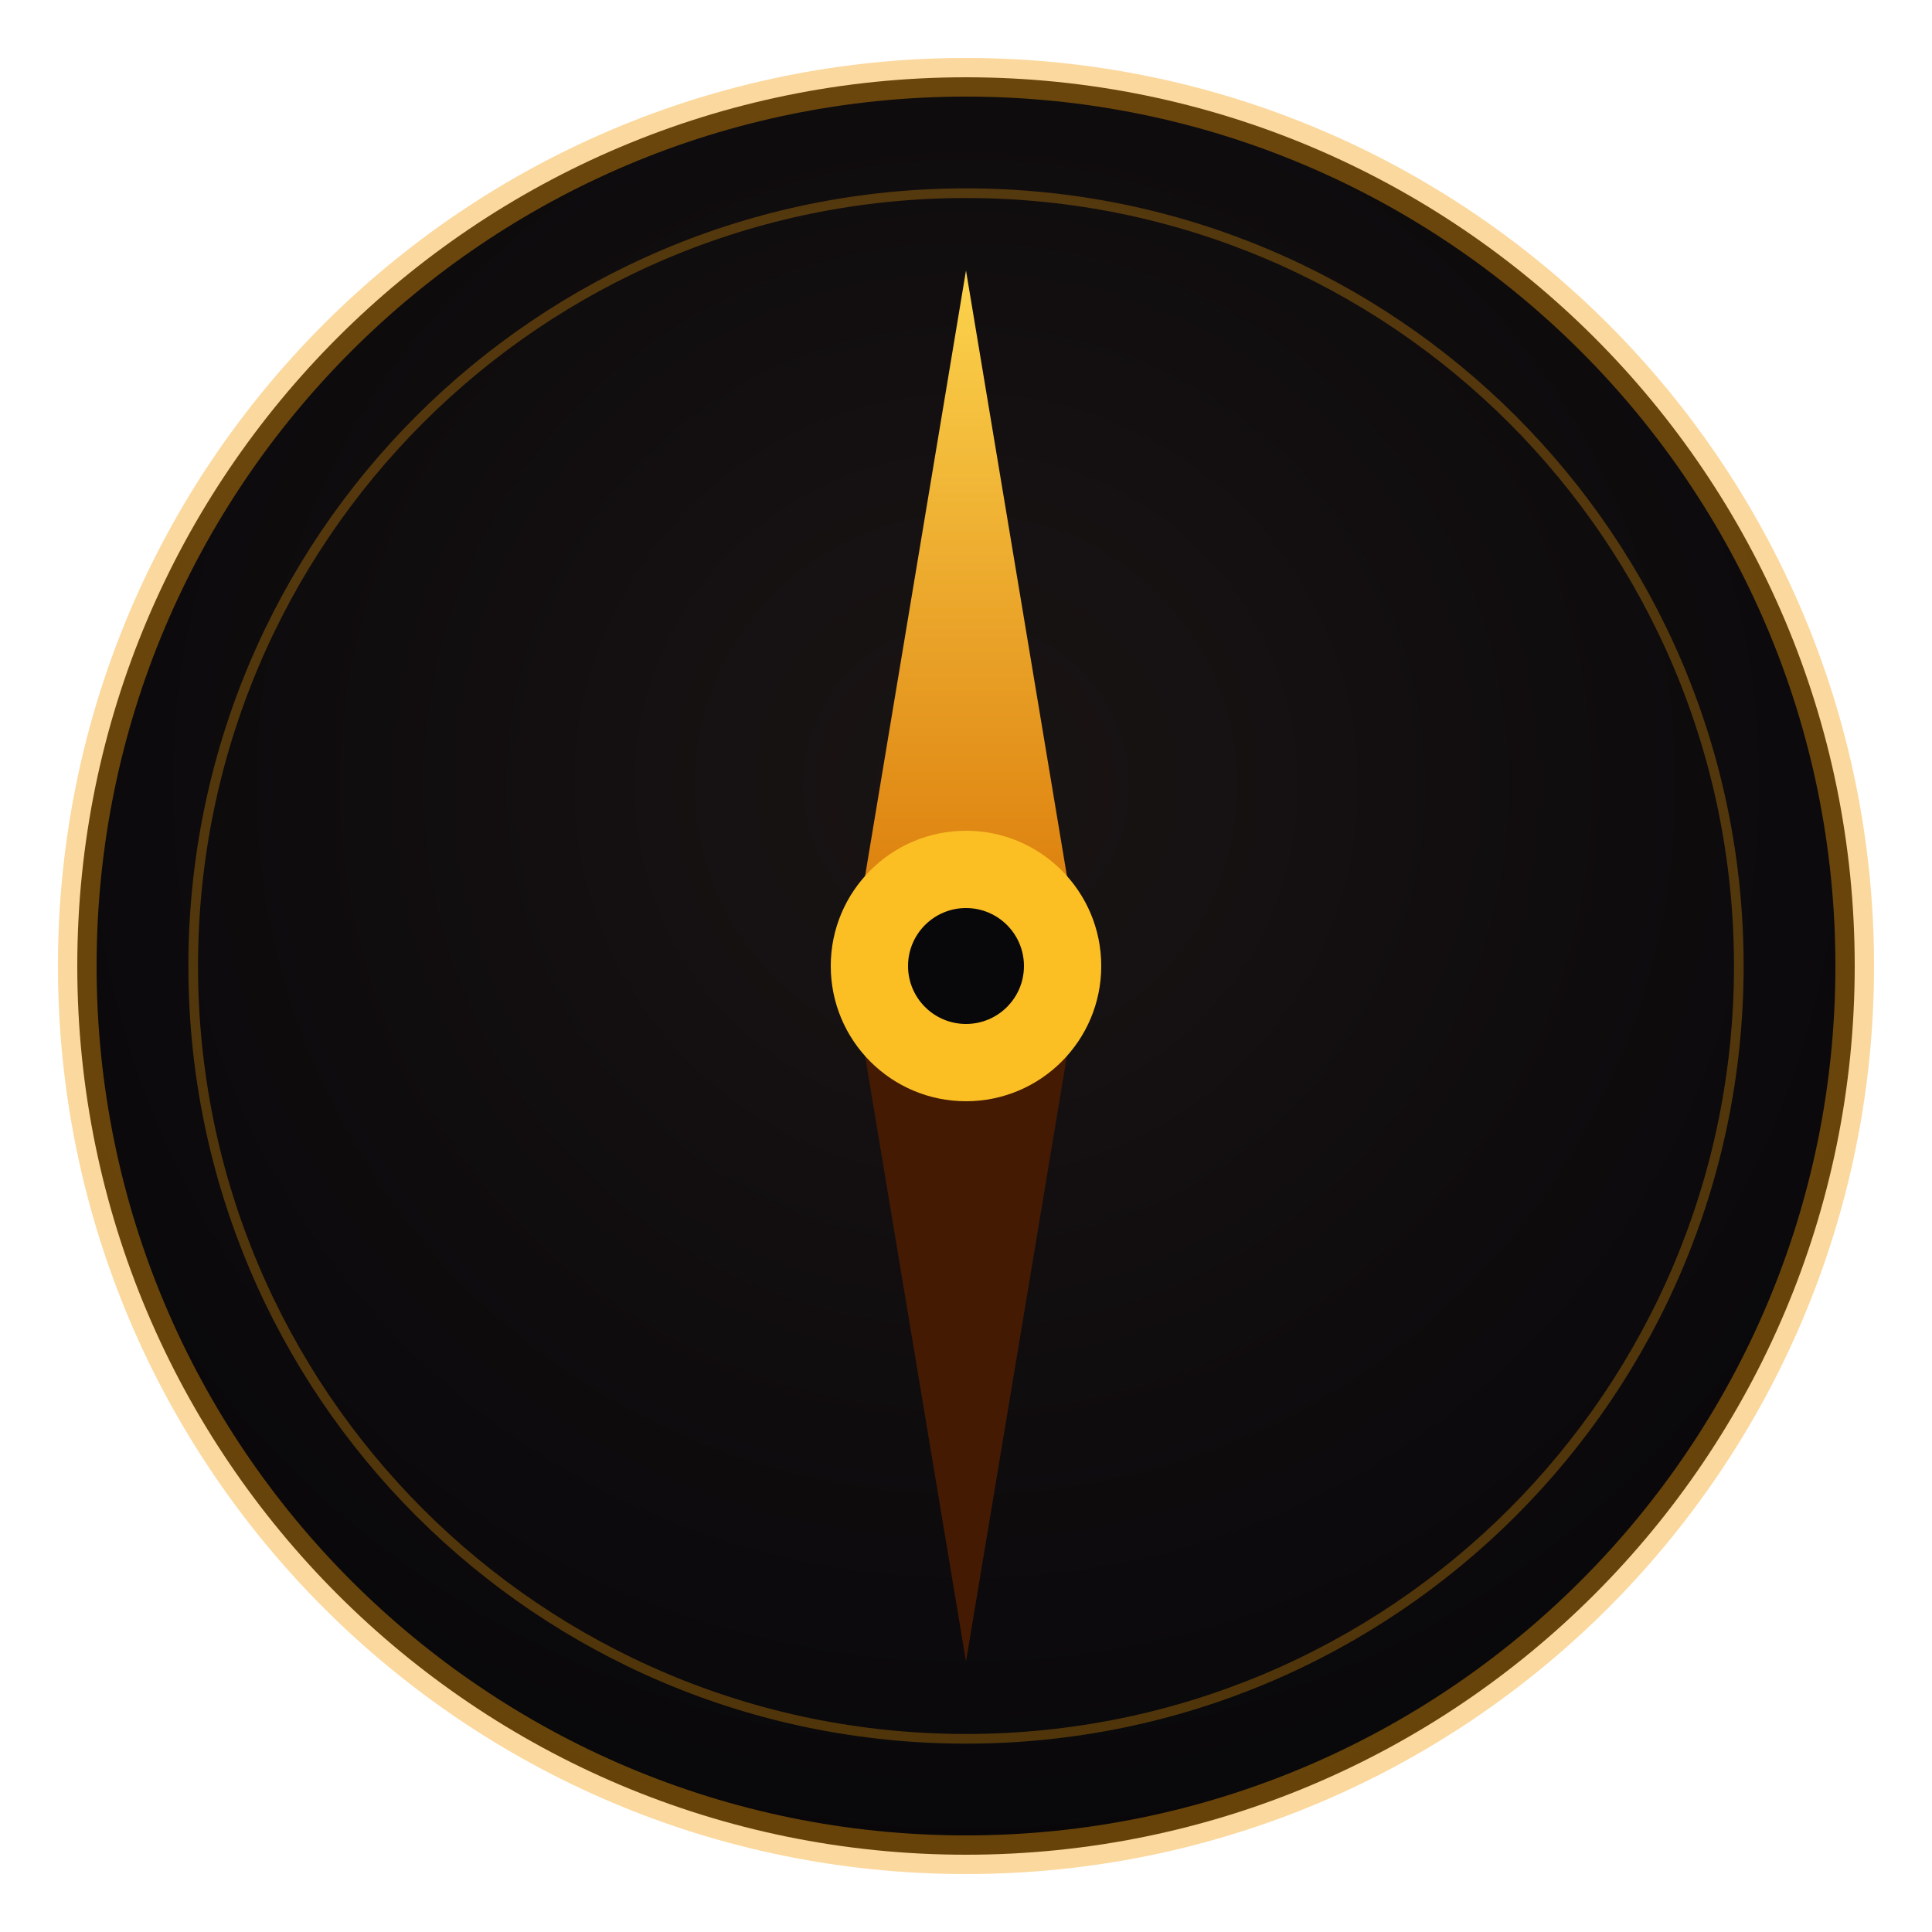
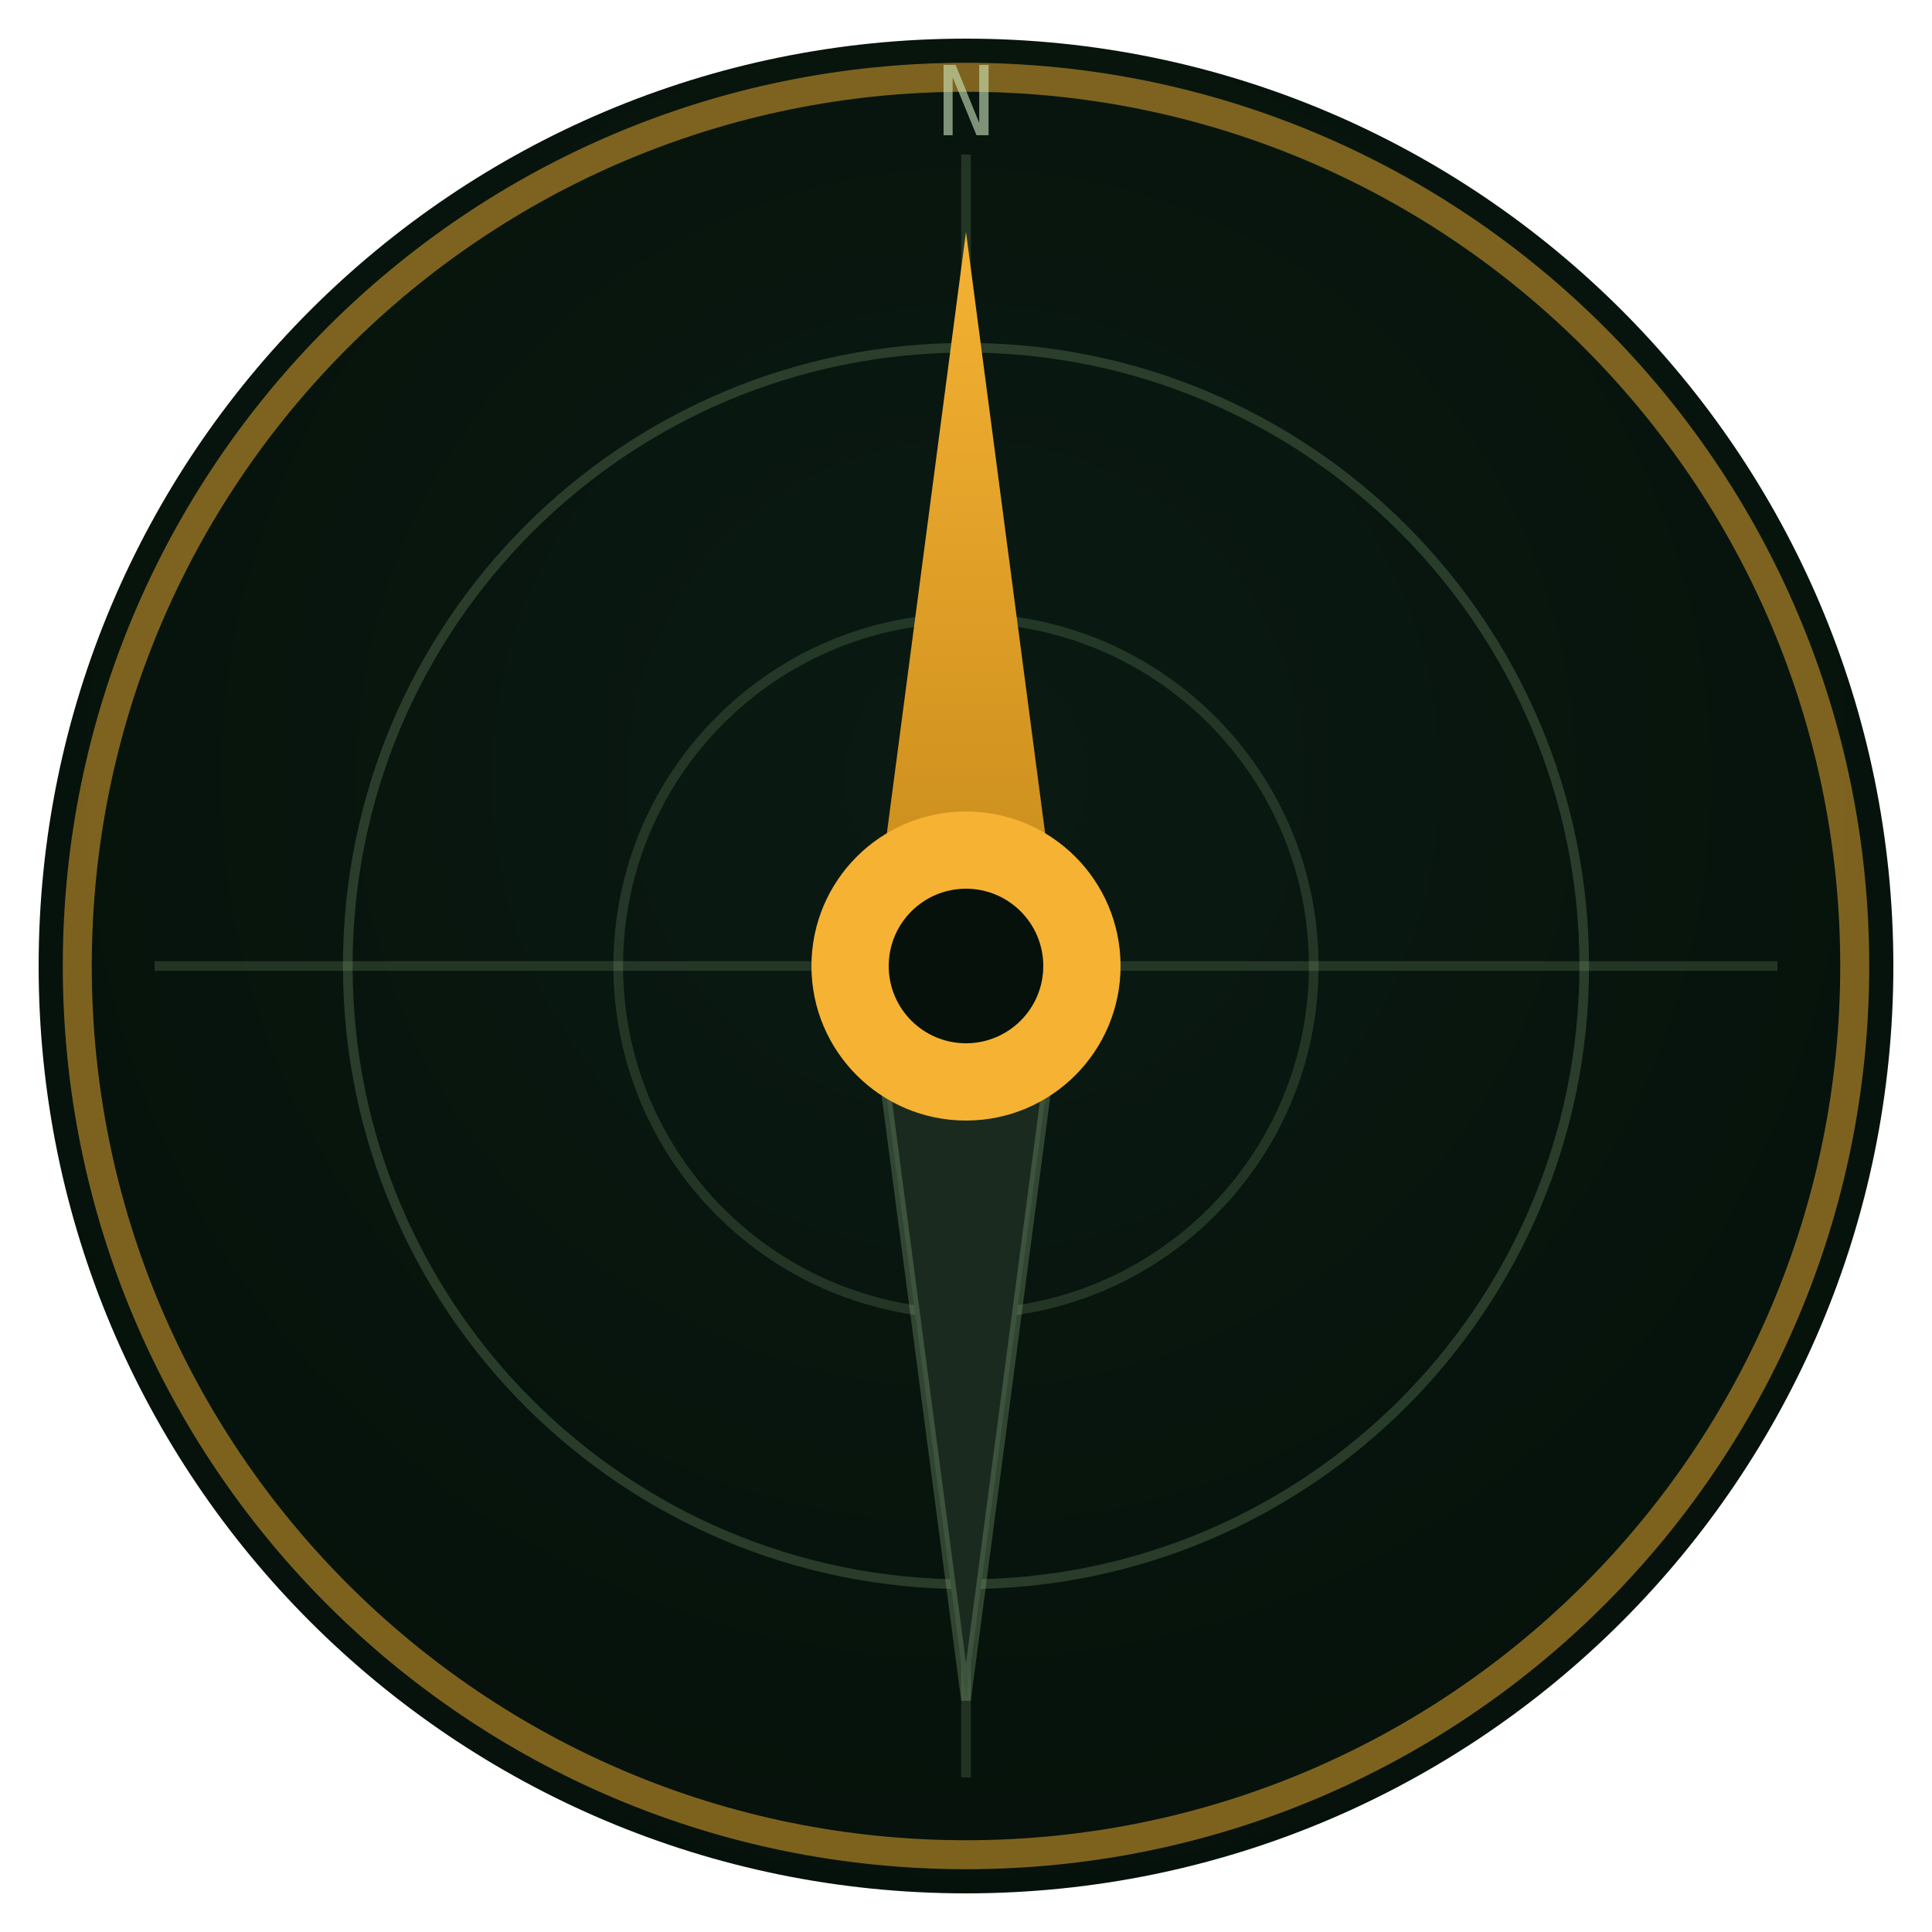
<svg xmlns="http://www.w3.org/2000/svg" viewBox="0 0 100 100">
  <defs>
-     <radialGradient id="bg" cx="50%" cy="40%" r="60%">
-       <stop offset="0%" stop-color="#1a1414" />
-       <stop offset="100%" stop-color="#08070a" />
+     <radialGradient id="bg" cx="50%" cy="40%" r="65%">
+       <stop offset="0%" stop-color="#0a1a12" />
+       <stop offset="100%" stop-color="#05110a" />
    </radialGradient>
    <linearGradient id="needle" x1="0" y1="0" x2="0" y2="1">
-       <stop offset="0%" stop-color="#fcd34d" />
-       <stop offset="100%" stop-color="#d97706" />
+       <stop offset="0%" stop-color="#f5b233" />
+       <stop offset="100%" stop-color="#c78a1a" />
+     </linearGradient>
+     <linearGradient id="glow" x1="0" y1="0" x2="0" y2="1">
+       <stop offset="0%" stop-color="#f5b233" stop-opacity="0.5" />
+       <stop offset="100%" stop-color="#f5b233" stop-opacity="0" />
    </linearGradient>
  </defs>
-   <circle cx="50" cy="50" r="46" fill="url(#bg)" stroke="#f59e0b" stroke-width="2" stroke-opacity="0.4" />
-   <circle cx="50" cy="50" r="40" fill="none" stroke="#f59e0b" stroke-width="0.5" stroke-opacity="0.3" />
-   <polygon points="50,14 44,50 56,50" fill="url(#needle)" />
-   <polygon points="50,86 44,50 56,50" fill="#451a03" />
-   <circle cx="50" cy="50" r="7" fill="#fbbf24" />
-   <circle cx="50" cy="50" r="3" fill="#08070a" />
+   <circle cx="50" cy="50" r="48" fill="url(#bg)" />
+   <circle cx="50" cy="50" r="46" fill="none" stroke="#f5b233" stroke-width="1.5" stroke-opacity="0.5" />
+   <line x1="50" y1="8" x2="50" y2="92" stroke="#91b682" stroke-width="0.5" stroke-opacity="0.2" />
+   <line x1="8" y1="50" x2="92" y2="50" stroke="#91b682" stroke-width="0.5" stroke-opacity="0.2" />
+   <circle cx="50" cy="50" r="32" fill="none" stroke="#91b682" stroke-width="0.5" stroke-opacity="0.25" />
+   <circle cx="50" cy="50" r="18" fill="none" stroke="#91b682" stroke-width="0.5" stroke-opacity="0.2" />
+   <polygon points="50,12 45,50 55,50" fill="url(#needle)" />
+   <polygon points="50,88 45,50 55,50" fill="#1a2a1f" stroke="#91b682" stroke-width="0.5" stroke-opacity="0.3" />
+   <circle cx="50" cy="50" r="8" fill="#f5b233" />
+   <circle cx="50" cy="50" r="4" fill="#05110a" />
+   <text x="50" y="7" font-family="monospace" font-size="5" fill="#cde6bc" text-anchor="middle" opacity="0.6">N</text>
</svg>
